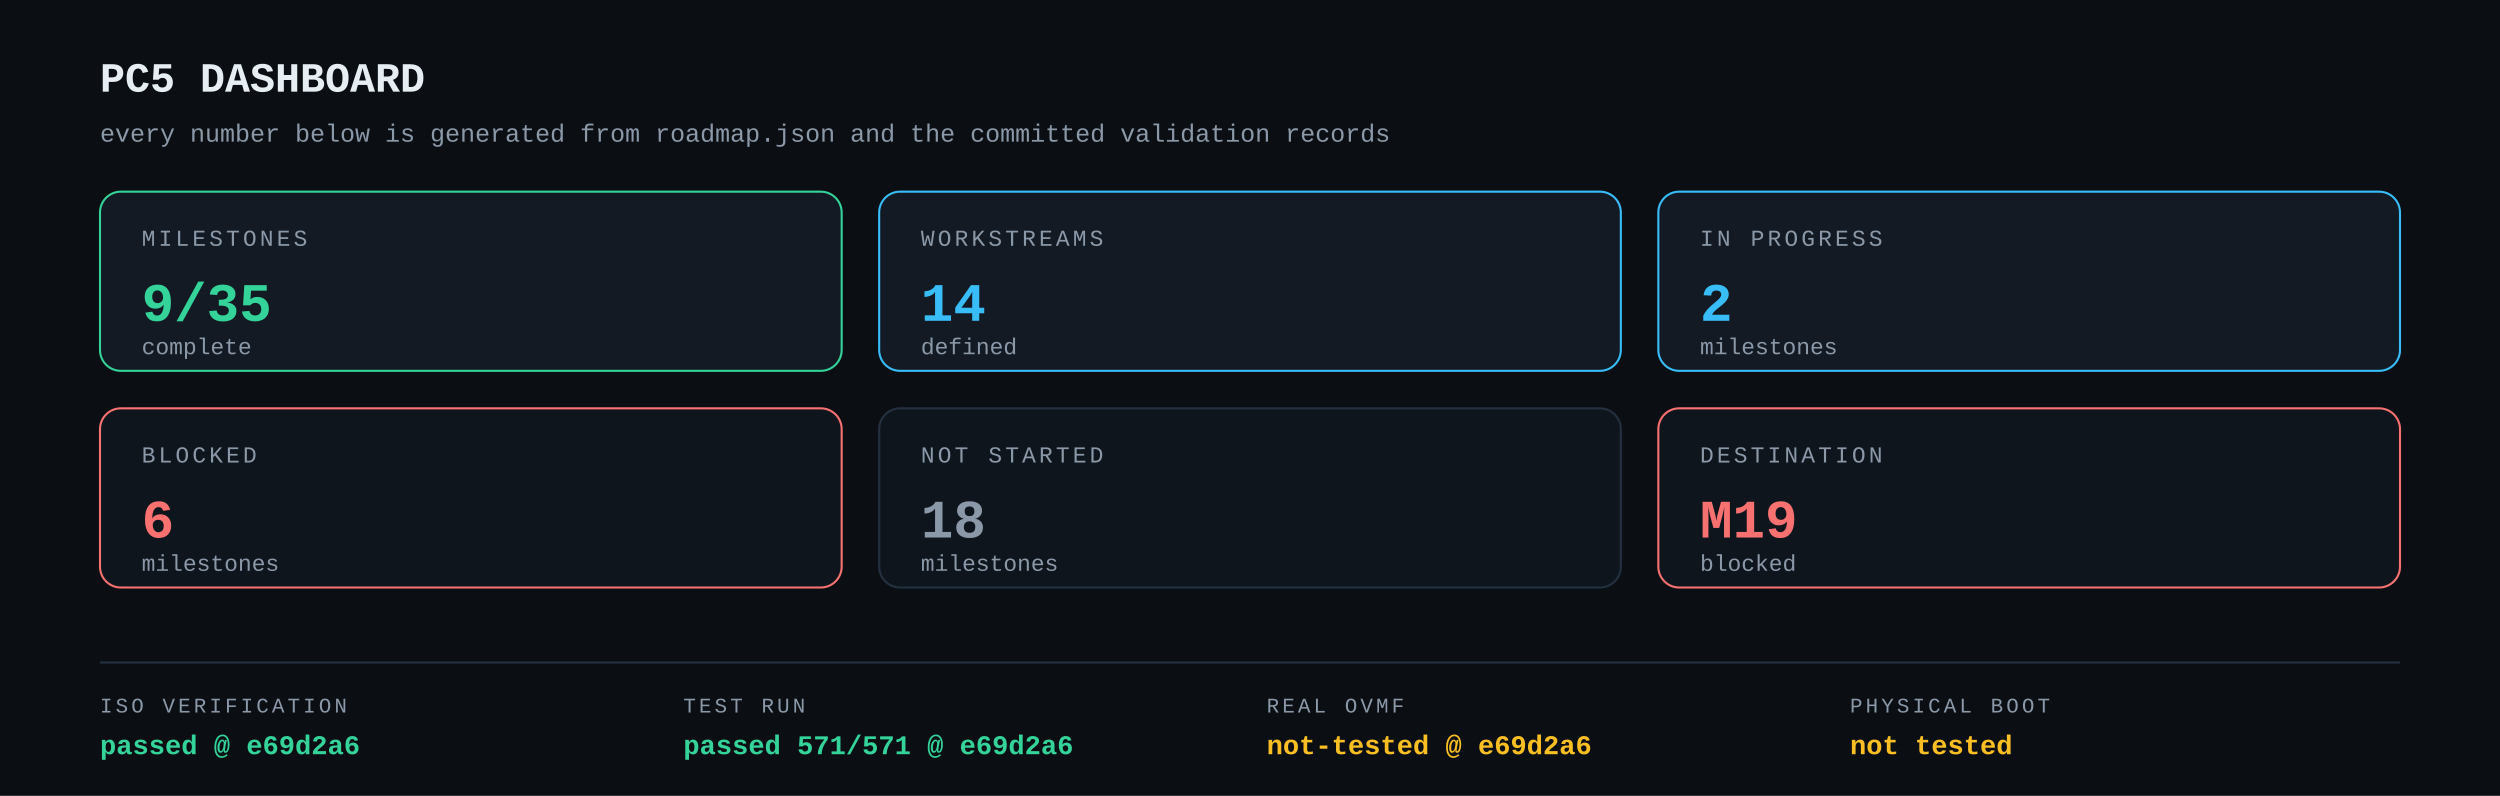
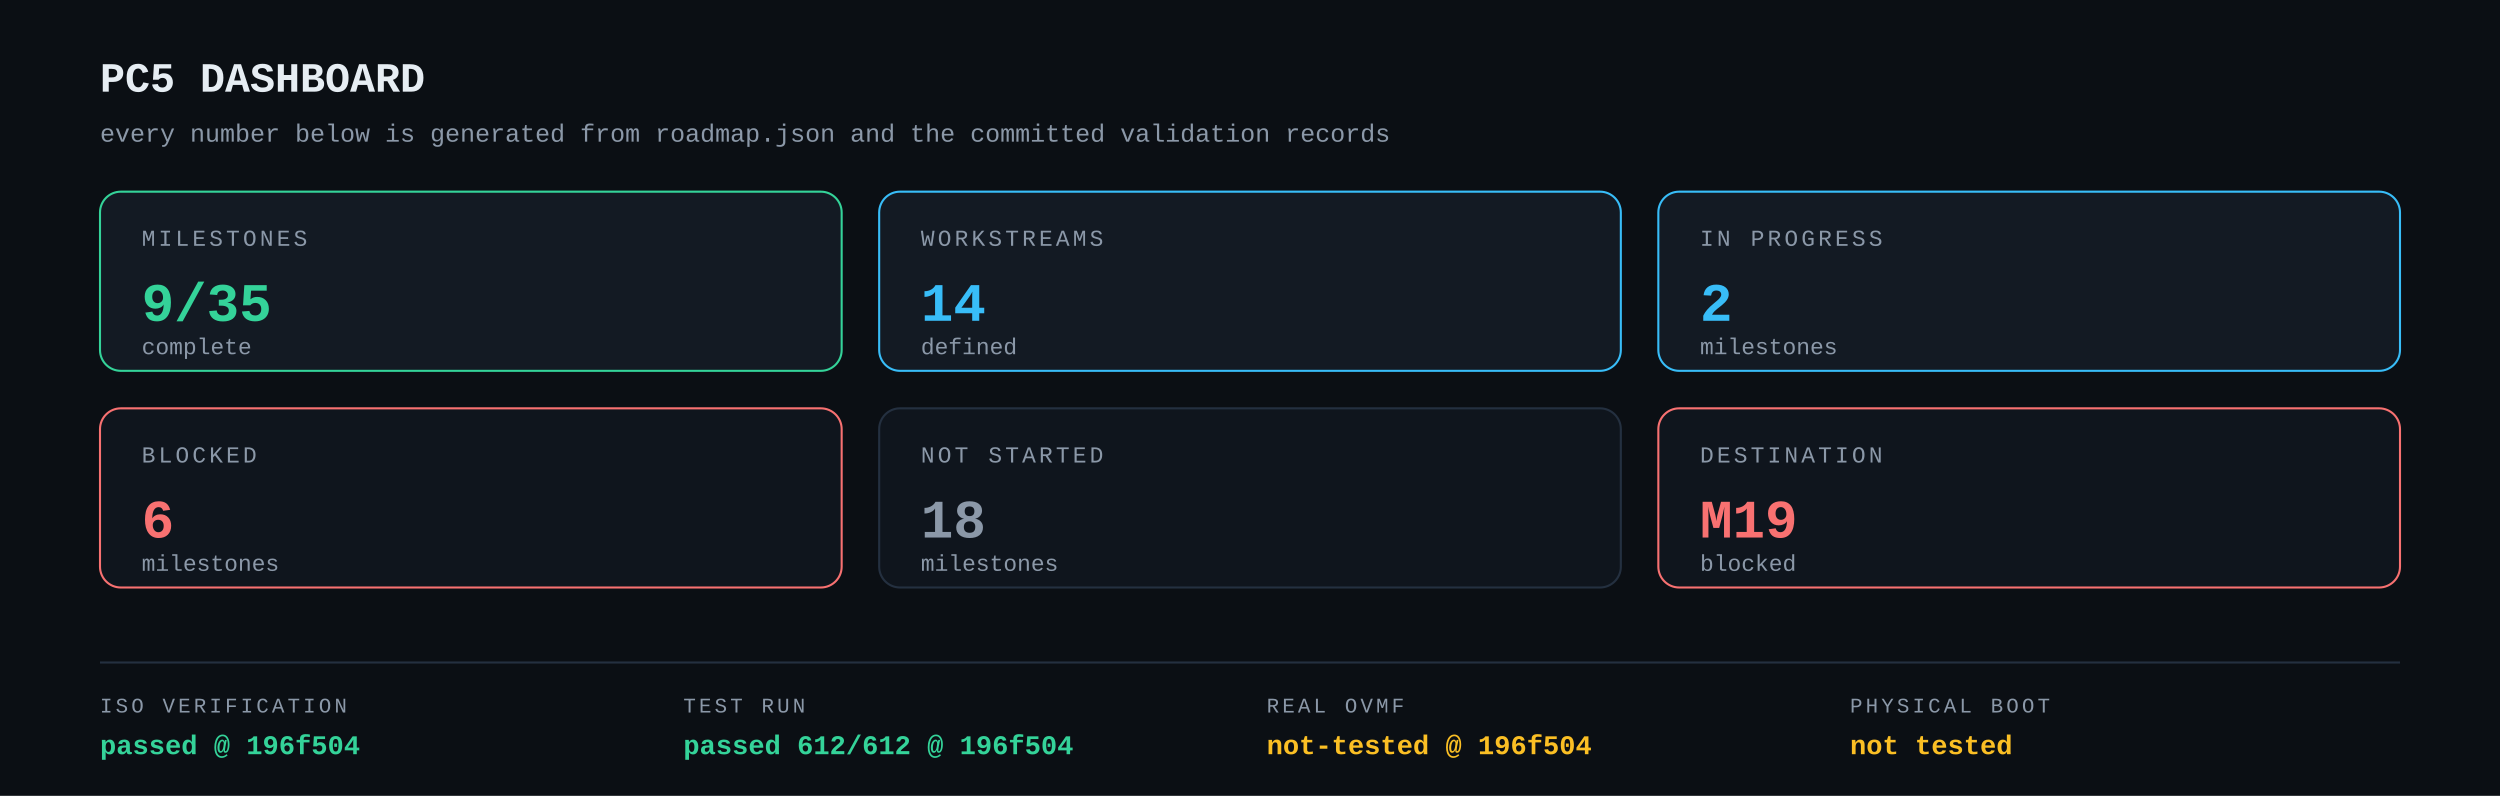
<svg xmlns="http://www.w3.org/2000/svg" width="1200" height="382" viewBox="0 0 1200 382" role="img" aria-labelledby="t d">
  <rect width="1200" height="382" fill="#0b0f14" />
  <text x="48" y="44" font-family="'JetBrains Mono','SFMono-Regular',Consolas,'Liberation Mono',Menlo,monospace" font-size="20" fill="#e6edf3" font-weight="bold" text-anchor="start">PC5 DASHBOARD</text>
  <text x="48" y="68" font-family="'JetBrains Mono','SFMono-Regular',Consolas,'Liberation Mono',Menlo,monospace" font-size="12" fill="#8b98a8" font-weight="normal" text-anchor="start">every number below is generated from roadmap.json and the committed validation records</text>
  <rect x="48" y="92" width="356" height="86" rx="10" fill="#131a23" stroke="#34d399" />
  <text x="68" y="118" font-family="'JetBrains Mono','SFMono-Regular',Consolas,'Liberation Mono',Menlo,monospace" font-size="11" fill="#8b98a8" font-weight="normal" text-anchor="start" letter-spacing="1.5">MILESTONES</text>
  <text x="68" y="154" font-family="'JetBrains Mono','SFMono-Regular',Consolas,'Liberation Mono',Menlo,monospace" font-size="26" fill="#34d399" font-weight="bold" text-anchor="start">9/35</text>
  <text x="68" y="170" font-family="'JetBrains Mono','SFMono-Regular',Consolas,'Liberation Mono',Menlo,monospace" font-size="11" fill="#8b98a8" font-weight="normal" text-anchor="start">complete</text>
  <rect x="422" y="92" width="356" height="86" rx="10" fill="#131a23" stroke="#38bdf8" />
  <text x="442" y="118" font-family="'JetBrains Mono','SFMono-Regular',Consolas,'Liberation Mono',Menlo,monospace" font-size="11" fill="#8b98a8" font-weight="normal" text-anchor="start" letter-spacing="1.5">WORKSTREAMS</text>
  <text x="442" y="154" font-family="'JetBrains Mono','SFMono-Regular',Consolas,'Liberation Mono',Menlo,monospace" font-size="26" fill="#38bdf8" font-weight="bold" text-anchor="start">14</text>
  <text x="442" y="170" font-family="'JetBrains Mono','SFMono-Regular',Consolas,'Liberation Mono',Menlo,monospace" font-size="11" fill="#8b98a8" font-weight="normal" text-anchor="start">defined</text>
  <rect x="796" y="92" width="356" height="86" rx="10" fill="#131a23" stroke="#38bdf8" />
  <text x="816" y="118" font-family="'JetBrains Mono','SFMono-Regular',Consolas,'Liberation Mono',Menlo,monospace" font-size="11" fill="#8b98a8" font-weight="normal" text-anchor="start" letter-spacing="1.5">IN PROGRESS</text>
  <text x="816" y="154" font-family="'JetBrains Mono','SFMono-Regular',Consolas,'Liberation Mono',Menlo,monospace" font-size="26" fill="#38bdf8" font-weight="bold" text-anchor="start">2</text>
  <text x="816" y="170" font-family="'JetBrains Mono','SFMono-Regular',Consolas,'Liberation Mono',Menlo,monospace" font-size="11" fill="#8b98a8" font-weight="normal" text-anchor="start">milestones</text>
  <rect x="48" y="196" width="356" height="86" rx="10" fill="#0f151d" stroke="#f87171" />
  <text x="68" y="222" font-family="'JetBrains Mono','SFMono-Regular',Consolas,'Liberation Mono',Menlo,monospace" font-size="11" fill="#8b98a8" font-weight="normal" text-anchor="start" letter-spacing="1.5">BLOCKED</text>
  <text x="68" y="258" font-family="'JetBrains Mono','SFMono-Regular',Consolas,'Liberation Mono',Menlo,monospace" font-size="26" fill="#f87171" font-weight="bold" text-anchor="start">6</text>
  <text x="68" y="274" font-family="'JetBrains Mono','SFMono-Regular',Consolas,'Liberation Mono',Menlo,monospace" font-size="11" fill="#8b98a8" font-weight="normal" text-anchor="start">milestones</text>
  <rect x="422" y="196" width="356" height="86" rx="10" fill="#0f151d" stroke="#243040" />
  <text x="442" y="222" font-family="'JetBrains Mono','SFMono-Regular',Consolas,'Liberation Mono',Menlo,monospace" font-size="11" fill="#8b98a8" font-weight="normal" text-anchor="start" letter-spacing="1.5">NOT STARTED</text>
  <text x="442" y="258" font-family="'JetBrains Mono','SFMono-Regular',Consolas,'Liberation Mono',Menlo,monospace" font-size="26" fill="#8b98a8" font-weight="bold" text-anchor="start">18</text>
  <text x="442" y="274" font-family="'JetBrains Mono','SFMono-Regular',Consolas,'Liberation Mono',Menlo,monospace" font-size="11" fill="#8b98a8" font-weight="normal" text-anchor="start">milestones</text>
  <rect x="796" y="196" width="356" height="86" rx="10" fill="#0f151d" stroke="#f87171" />
  <text x="816" y="222" font-family="'JetBrains Mono','SFMono-Regular',Consolas,'Liberation Mono',Menlo,monospace" font-size="11" fill="#8b98a8" font-weight="normal" text-anchor="start" letter-spacing="1.5">DESTINATION</text>
  <text x="816" y="258" font-family="'JetBrains Mono','SFMono-Regular',Consolas,'Liberation Mono',Menlo,monospace" font-size="26" fill="#f87171" font-weight="bold" text-anchor="start">M19</text>
  <text x="816" y="274" font-family="'JetBrains Mono','SFMono-Regular',Consolas,'Liberation Mono',Menlo,monospace" font-size="11" fill="#8b98a8" font-weight="normal" text-anchor="start">blocked</text>
  <line x1="48" y1="318" x2="1152" y2="318" stroke="#243040" />
  <text x="48" y="342" font-family="'JetBrains Mono','SFMono-Regular',Consolas,'Liberation Mono',Menlo,monospace" font-size="10" fill="#8b98a8" font-weight="normal" text-anchor="start" letter-spacing="1.5">ISO VERIFICATION</text>
-   <text x="48" y="362" font-family="'JetBrains Mono','SFMono-Regular',Consolas,'Liberation Mono',Menlo,monospace" font-size="13" fill="#34d399" font-weight="bold" text-anchor="start">passed @ e69d2a6</text>
+   <text x="48" y="362" font-family="'JetBrains Mono','SFMono-Regular',Consolas,'Liberation Mono',Menlo,monospace" font-size="13" fill="#34d399" font-weight="bold" text-anchor="start">passed @ 196f504</text>
  <text x="328" y="342" font-family="'JetBrains Mono','SFMono-Regular',Consolas,'Liberation Mono',Menlo,monospace" font-size="10" fill="#8b98a8" font-weight="normal" text-anchor="start" letter-spacing="1.5">TEST RUN</text>
-   <text x="328" y="362" font-family="'JetBrains Mono','SFMono-Regular',Consolas,'Liberation Mono',Menlo,monospace" font-size="13" fill="#34d399" font-weight="bold" text-anchor="start">passed 571/571 @ e69d2a6</text>
+   <text x="328" y="362" font-family="'JetBrains Mono','SFMono-Regular',Consolas,'Liberation Mono',Menlo,monospace" font-size="13" fill="#34d399" font-weight="bold" text-anchor="start">passed 612/612 @ 196f504</text>
  <text x="608" y="342" font-family="'JetBrains Mono','SFMono-Regular',Consolas,'Liberation Mono',Menlo,monospace" font-size="10" fill="#8b98a8" font-weight="normal" text-anchor="start" letter-spacing="1.5">REAL OVMF</text>
-   <text x="608" y="362" font-family="'JetBrains Mono','SFMono-Regular',Consolas,'Liberation Mono',Menlo,monospace" font-size="13" fill="#fbbf24" font-weight="bold" text-anchor="start">not-tested @ e69d2a6</text>
+   <text x="608" y="362" font-family="'JetBrains Mono','SFMono-Regular',Consolas,'Liberation Mono',Menlo,monospace" font-size="13" fill="#fbbf24" font-weight="bold" text-anchor="start">not-tested @ 196f504</text>
  <text x="888" y="342" font-family="'JetBrains Mono','SFMono-Regular',Consolas,'Liberation Mono',Menlo,monospace" font-size="10" fill="#8b98a8" font-weight="normal" text-anchor="start" letter-spacing="1.5">PHYSICAL BOOT</text>
  <text x="888" y="362" font-family="'JetBrains Mono','SFMono-Regular',Consolas,'Liberation Mono',Menlo,monospace" font-size="13" fill="#fbbf24" font-weight="bold" text-anchor="start">not tested</text>
</svg>
